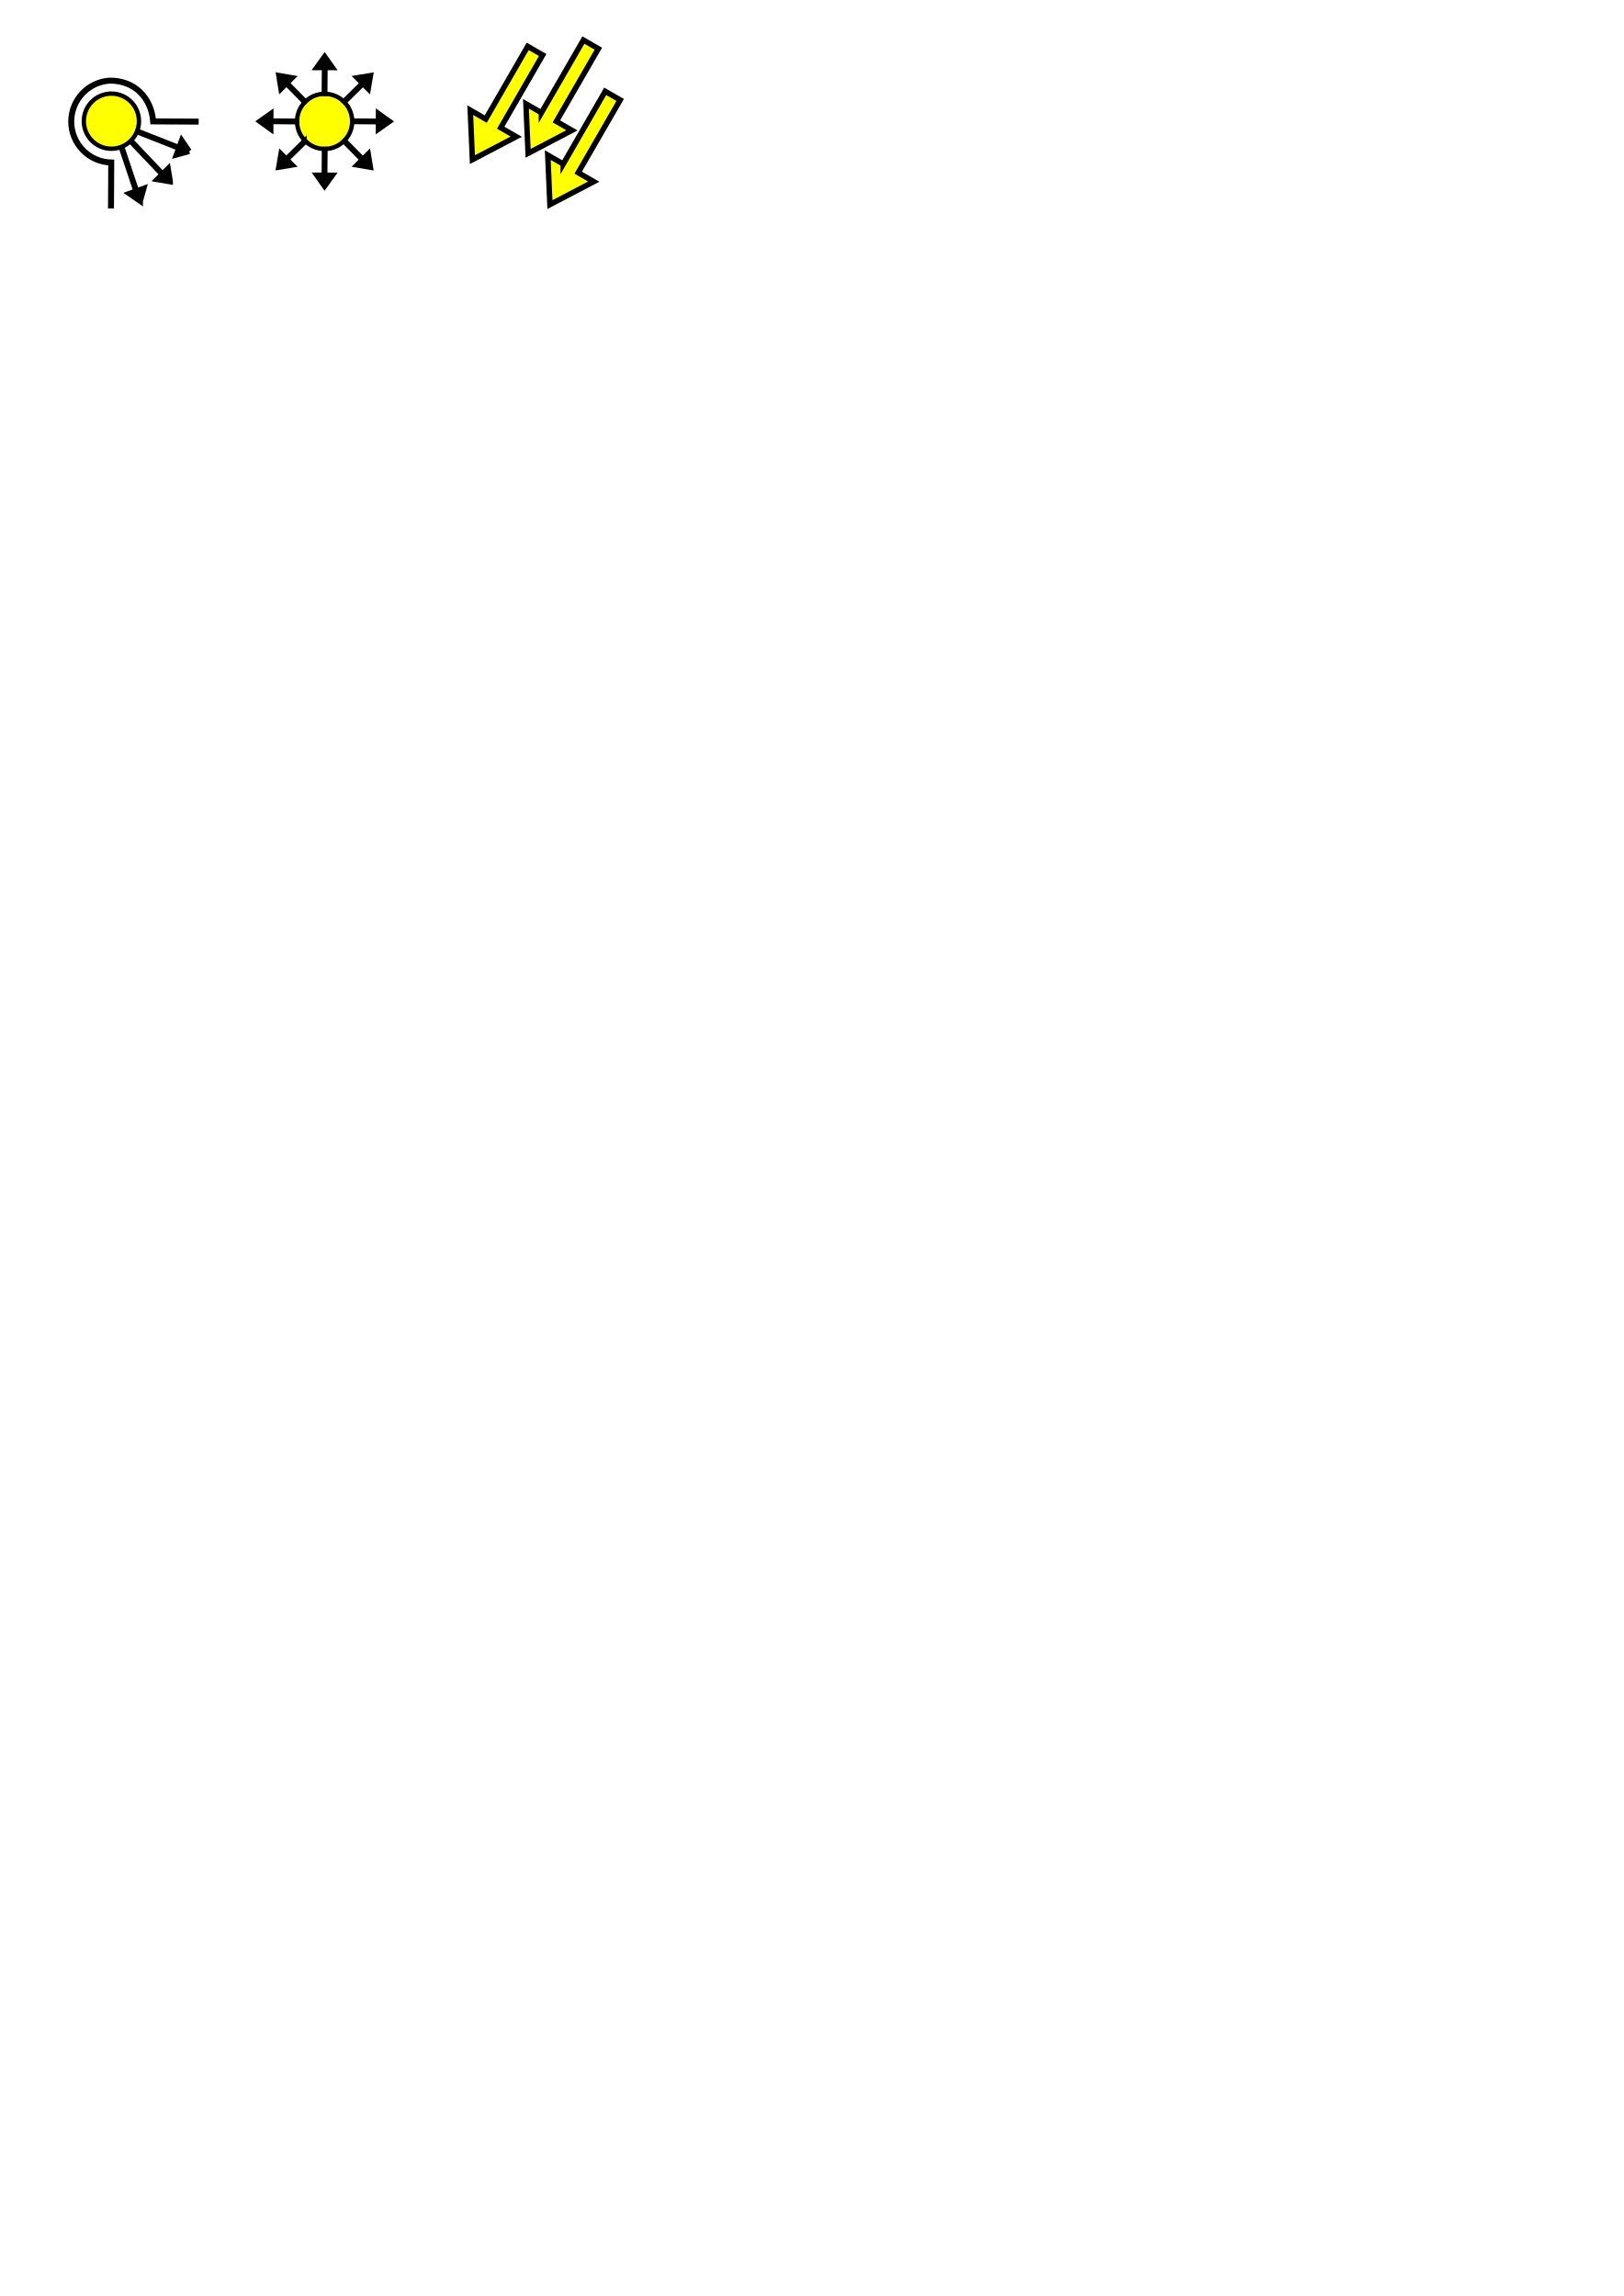
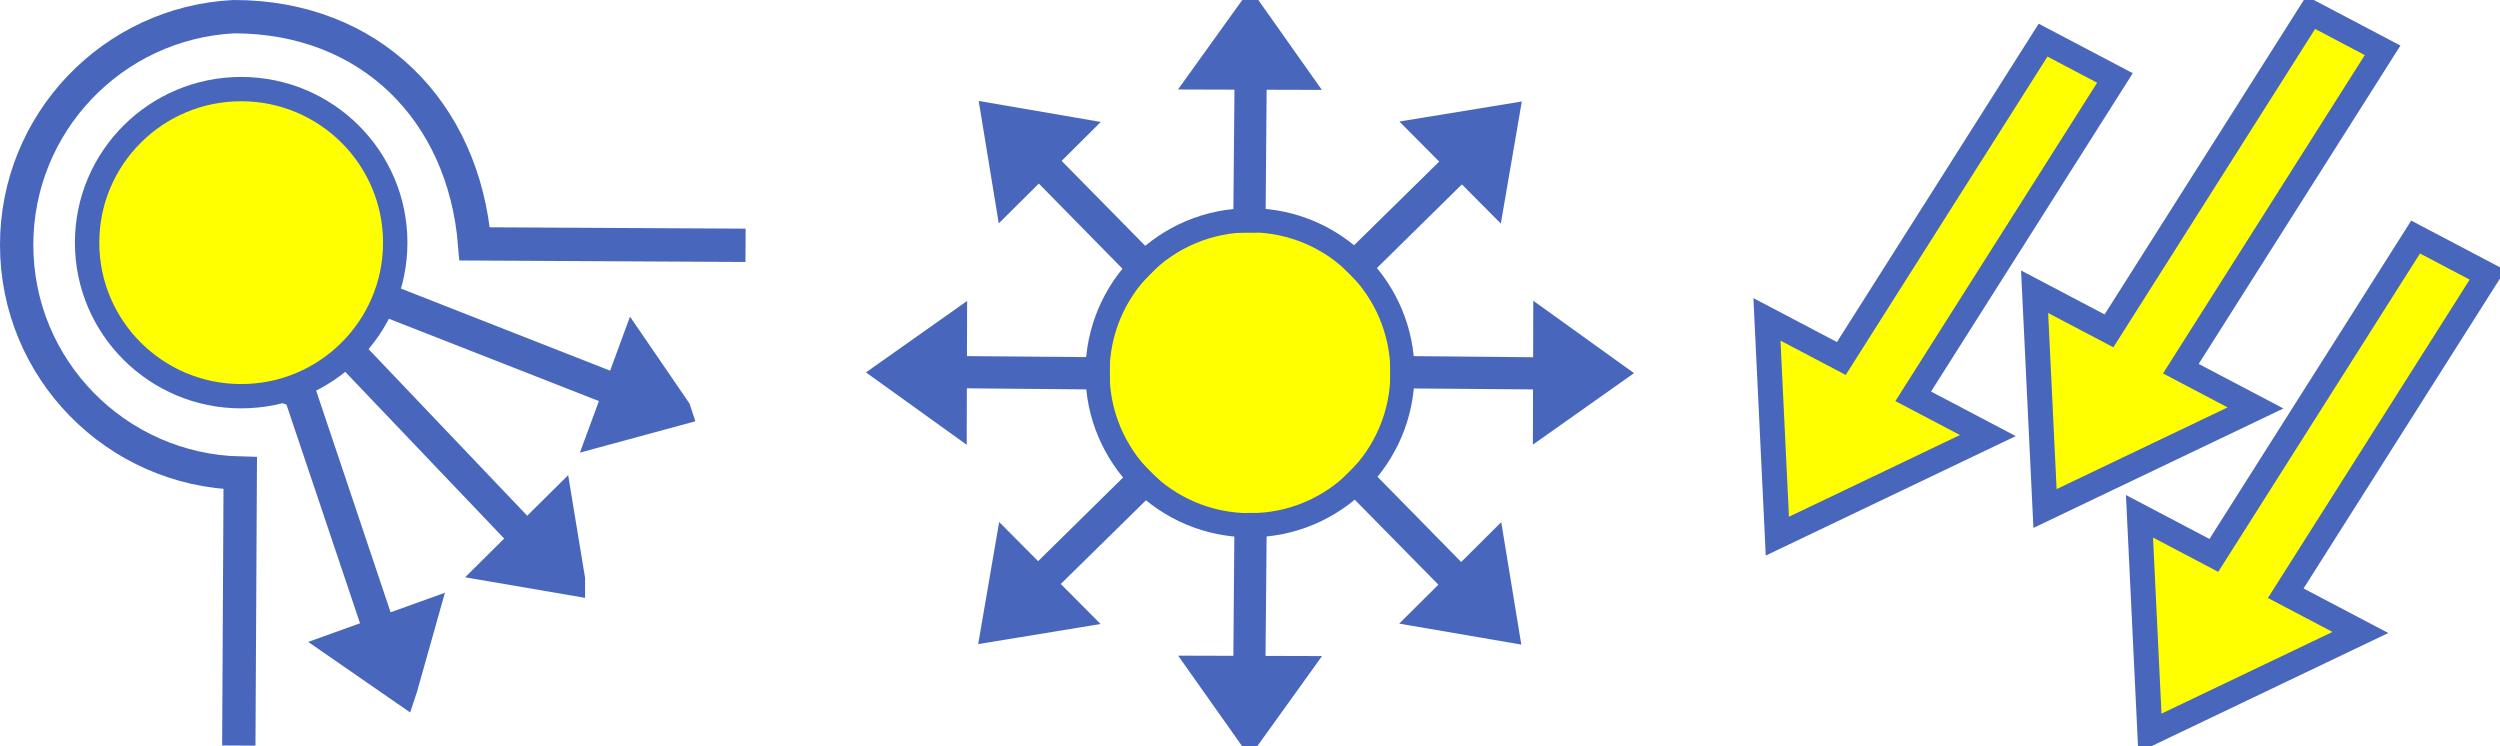
- <svg xmlns="http://www.w3.org/2000/svg" width="744.094" height="1052.362" id="svg2" version="1.1">
+ <svg xmlns="http://www.w3.org/2000/svg" width="214.605" height="64" id="svg2" version="1.1">
  <defs id="defs4">
-     <marker orient="auto" refY="0.0" refX="0.0" id="TriangleOutL" style="overflow:visible">
-       <path id="path3905" d="M 5.77,0.0 L -2.88,5.0 L -2.88,-5.0 L 5.77,0.0 z " style="fill-rule:evenodd;stroke:#000000;stroke-width:1.0pt;marker-start:none" transform="scale(0.8)" />
+     <marker orient="auto" refY="0" refX="0" id="TriangleOutL" style="overflow:visible">
+       <path id="path3905" d="m 5.77,0 -8.65,5 0,-10 8.65,5 z" style="fill-rule:evenodd;stroke:#000000;stroke-width:1pt;marker-start:none" transform="scale(0.8,0.8)" />
    </marker>
    <marker orient="auto" refY="0" refX="0" id="TriangleOutL-0" style="overflow:visible">
      <path id="path3905-9" d="m 5.77,0 -8.65,5 0,-10 8.65,5 z" style="fill-rule:evenodd;stroke:#000000;stroke-width:1pt;marker-start:none" transform="scale(0.8,0.8)" />
    </marker>
    <marker orient="auto" refY="0" refX="0" id="TriangleOutL-8" style="overflow:visible">
      <path id="path3905-5" d="m 5.77,0 -8.65,5 0,-10 8.65,5 z" style="fill-rule:evenodd;stroke:#000000;stroke-width:1pt;marker-start:none" transform="scale(0.8,0.8)" />
    </marker>
  </defs>
-   <g id="layer1">
-     <path style="fill:#ffff00;fill-opacity:1;stroke:#000000;stroke-width:8.821;stroke-miterlimit:4;stroke-opacity:1;stroke-dasharray:none;stroke-dashoffset:0" id="path3592" d="m 285.714,185.219 a 55.714,55.714 0 1 1 -111.429,0 55.714,55.714 0 1 1 111.429,0 z" transform="matrix(0.2267273,0,0,0.2267273,96.61813,13.64278)" />
-     <path id="path3757-5-1-6-0" d="m 140.173,46.515 -8.194,-8.326 -0.589,0.588 8.188,8.336 0.596,-0.598 z" style="font-size:medium;font-style:normal;font-variant:normal;font-weight:normal;font-stretch:normal;text-indent:0;text-align:start;text-decoration:none;line-height:normal;letter-spacing:normal;word-spacing:normal;text-transform:none;direction:ltr;block-progression:tb;writing-mode:lr-tb;text-anchor:start;color:#000000;fill:#000000;fill-opacity:1;fill-rule:nonzero;stroke:#000000;stroke-width:1.83;stroke-miterlimit:4;stroke-opacity:1;stroke-dasharray:none;marker:none;visibility:visible;display:inline;overflow:visible;enable-background:accumulate;font-family:Andale Mono;-inkscape-font-specification:Andale Mono" />
-     <path id="path4256-9-8-4-3" d="m 127.858,34.701 5.866,1.009 -4.902,4.874 -0.964,-5.882 z" style="fill:#000000;fill-opacity:1;fill-rule:evenodd;stroke:#000000;stroke-width:2.579;stroke-miterlimit:4;stroke-opacity:1;stroke-dasharray:none;marker-start:none" />
-     <g id="g5235-7" transform="matrix(0,-1,1,0,88.17668,425.7288)">
-       <path style="font-size:medium;font-style:normal;font-variant:normal;font-weight:normal;font-stretch:normal;text-indent:0;text-align:start;text-decoration:none;line-height:normal;letter-spacing:normal;word-spacing:normal;text-transform:none;direction:ltr;block-progression:tb;writing-mode:lr-tb;text-anchor:start;color:#000000;fill:#000000;fill-opacity:1;fill-rule:nonzero;stroke:#000000;stroke-width:1.83;stroke-miterlimit:4;stroke-opacity:1;stroke-dasharray:none;marker:none;visibility:visible;display:inline;overflow:visible;enable-background:accumulate;font-family:Andale Mono;-inkscape-font-specification:Andale Mono" d="m 370.465,48.061 0.093,-11.681 -0.833,-8.91e-4 -0.105,11.684 0.844,-0.002 z" id="path3757-5-1-6-0-5" />
-       <path style="fill:#000000;fill-opacity:1;fill-rule:evenodd;stroke:#000000;stroke-width:2.579;stroke-miterlimit:4;stroke-opacity:1;stroke-dasharray:none;marker-start:none" d="m 370.111,30.999 3.435,4.861 -6.913,-0.02 3.478,-4.841 z" id="path4256-9-8-4-3-6" />
+   <g id="layer1" transform="translate(-3.701087,-2.791163)">
+     <path style="fill:#ffff00;fill-opacity:1;stroke:#4866bc;stroke-width:8.821;stroke-miterlimit:4;stroke-opacity:1;stroke-dasharray:none;stroke-dashoffset:0" id="path3592" d="m 285.714,185.219 a 55.714,55.714 0 1 1 -111.429,0 55.714,55.714 0 1 1 111.429,0 z" transform="matrix(0.2349586,0,0,0.2349586,56.96292,-8.729653)" />
+     <path id="path3757-5-1-6-0" d="m 102.099,25.336 -8.492,-8.628 -0.611,0.61 8.485,8.639 0.617,-0.62 z" style="font-size:medium;font-style:normal;font-variant:normal;font-weight:normal;font-stretch:normal;text-indent:0;text-align:start;text-decoration:none;line-height:normal;letter-spacing:normal;word-spacing:normal;text-transform:none;direction:ltr;block-progression:tb;writing-mode:lr-tb;text-anchor:start;color:#000000;fill:#4866bc;fill-opacity:1;fill-rule:nonzero;stroke:#4866bc;stroke-width:1.896;stroke-miterlimit:4;stroke-opacity:1;stroke-dasharray:none;marker:none;visibility:visible;display:inline;overflow:visible;enable-background:accumulate;font-family:Andale Mono;-inkscape-font-specification:Andale Mono" />
+     <path id="path4256-9-8-4-3" d="m 89.337,13.093 6.079,1.045 -5.08,5.051 -0.999,-6.096 z" style="fill:#4866bc;fill-opacity:1;fill-rule:evenodd;stroke:#4866bc;stroke-width:2.673;stroke-miterlimit:4;stroke-opacity:1;stroke-dasharray:none;marker-start:none" />
+     <g id="g5235-7" transform="matrix(0,-1.036305,1.036305,0,48.21501,418.317)" style="fill:#4866bc;fill-opacity:1;stroke:#4866bc;stroke-opacity:1">
+       <path style="font-size:medium;font-style:normal;font-variant:normal;font-weight:normal;font-stretch:normal;text-indent:0;text-align:start;text-decoration:none;line-height:normal;letter-spacing:normal;word-spacing:normal;text-transform:none;direction:ltr;block-progression:tb;writing-mode:lr-tb;text-anchor:start;color:#000000;fill:#4866bc;fill-opacity:1;fill-rule:nonzero;stroke:#4866bc;stroke-width:1.83;stroke-miterlimit:4;stroke-opacity:1;stroke-dasharray:none;marker:none;visibility:visible;display:inline;overflow:visible;enable-background:accumulate;font-family:Andale Mono;-inkscape-font-specification:Andale Mono" d="m 370.465,48.061 0.093,-11.681 -0.833,-8.91e-4 -0.105,11.684 0.844,-0.002 z" id="path3757-5-1-6-0-5" />
+       <path style="fill:#4866bc;fill-opacity:1;fill-rule:evenodd;stroke:#4866bc;stroke-width:2.579;stroke-miterlimit:4;stroke-opacity:1;stroke-dasharray:none;marker-start:none" d="m 370.111,30.999 3.435,4.861 -6.913,-0.02 3.478,-4.841 z" id="path4256-9-8-4-3-6" />
    </g>
-     <g id="g5235-7-9" transform="matrix(-0.7071068,-0.7071068,0.7071068,-0.7071068,367.6157,360.1748)">
-       <path style="font-size:medium;font-style:normal;font-variant:normal;font-weight:normal;font-stretch:normal;text-indent:0;text-align:start;text-decoration:none;line-height:normal;letter-spacing:normal;word-spacing:normal;text-transform:none;direction:ltr;block-progression:tb;writing-mode:lr-tb;text-anchor:start;color:#000000;fill:#000000;fill-opacity:1;fill-rule:nonzero;stroke:#000000;stroke-width:1.83;stroke-miterlimit:4;stroke-opacity:1;stroke-dasharray:none;marker:none;visibility:visible;display:inline;overflow:visible;enable-background:accumulate;font-family:Andale Mono;-inkscape-font-specification:Andale Mono" d="m 370.465,48.061 0.093,-11.681 -0.833,-8.91e-4 -0.105,11.684 0.844,-0.002 z" id="path3757-5-1-6-0-5-9" />
-       <path style="fill:#000000;fill-opacity:1;fill-rule:evenodd;stroke:#000000;stroke-width:2.579;stroke-miterlimit:4;stroke-opacity:1;stroke-dasharray:none;marker-start:none" d="m 370.111,30.999 3.435,4.861 -6.913,-0.02 3.478,-4.841 z" id="path4256-9-8-4-3-6-6" />
+     <g id="g5235-7-9" transform="matrix(-0.732778,-0.732778,0.732778,-0.732778,337.799,350.383)" style="fill:#4866bc;fill-opacity:1;stroke:#4866bc;stroke-opacity:1">
+       <path style="font-size:medium;font-style:normal;font-variant:normal;font-weight:normal;font-stretch:normal;text-indent:0;text-align:start;text-decoration:none;line-height:normal;letter-spacing:normal;word-spacing:normal;text-transform:none;direction:ltr;block-progression:tb;writing-mode:lr-tb;text-anchor:start;color:#000000;fill:#4866bc;fill-opacity:1;fill-rule:nonzero;stroke:#4866bc;stroke-width:1.83;stroke-miterlimit:4;stroke-opacity:1;stroke-dasharray:none;marker:none;visibility:visible;display:inline;overflow:visible;enable-background:accumulate;font-family:Andale Mono;-inkscape-font-specification:Andale Mono" d="m 370.465,48.061 0.093,-11.681 -0.833,-8.91e-4 -0.105,11.684 0.844,-0.002 z" id="path3757-5-1-6-0-5-9" />
+       <path style="fill:#4866bc;fill-opacity:1;fill-rule:evenodd;stroke:#4866bc;stroke-width:2.579;stroke-miterlimit:4;stroke-opacity:1;stroke-dasharray:none;marker-start:none" d="m 370.111,30.999 3.435,4.861 -6.913,-0.02 3.478,-4.841 z" id="path4256-9-8-4-3-6-6" />
    </g>
-     <g id="g5235-7-9-2" transform="matrix(-1,0,0,-1,518.8553,116.2277)">
-       <path style="font-size:medium;font-style:normal;font-variant:normal;font-weight:normal;font-stretch:normal;text-indent:0;text-align:start;text-decoration:none;line-height:normal;letter-spacing:normal;word-spacing:normal;text-transform:none;direction:ltr;block-progression:tb;writing-mode:lr-tb;text-anchor:start;color:#000000;fill:#000000;fill-opacity:1;fill-rule:nonzero;stroke:#000000;stroke-width:1.83;stroke-miterlimit:4;stroke-opacity:1;stroke-dasharray:none;marker:none;visibility:visible;display:inline;overflow:visible;enable-background:accumulate;font-family:Andale Mono;-inkscape-font-specification:Andale Mono" d="m 370.465,48.061 0.093,-11.681 -0.833,-8.91e-4 -0.105,11.684 0.844,-0.002 z" id="path3757-5-1-6-0-5-9-7" />
-       <path style="fill:#000000;fill-opacity:1;fill-rule:evenodd;stroke:#000000;stroke-width:2.579;stroke-miterlimit:4;stroke-opacity:1;stroke-dasharray:none;marker-start:none" d="m 370.111,30.999 3.435,4.861 -6.913,-0.02 3.478,-4.841 z" id="path4256-9-8-4-3-6-6-6" />
+     <g id="g5235-7-9-2" transform="matrix(-1.036305,0,0,-1.036305,494.5292,97.57962)" style="fill:#4866bc;fill-opacity:1;stroke:#4866bc;stroke-opacity:1">
+       <path style="font-size:medium;font-style:normal;font-variant:normal;font-weight:normal;font-stretch:normal;text-indent:0;text-align:start;text-decoration:none;line-height:normal;letter-spacing:normal;word-spacing:normal;text-transform:none;direction:ltr;block-progression:tb;writing-mode:lr-tb;text-anchor:start;color:#000000;fill:#4866bc;fill-opacity:1;fill-rule:nonzero;stroke:#4866bc;stroke-width:1.83;stroke-miterlimit:4;stroke-opacity:1;stroke-dasharray:none;marker:none;visibility:visible;display:inline;overflow:visible;enable-background:accumulate;font-family:Andale Mono;-inkscape-font-specification:Andale Mono" d="m 370.465,48.061 0.093,-11.681 -0.833,-8.91e-4 -0.105,11.684 0.844,-0.002 z" id="path3757-5-1-6-0-5-9-7" />
+       <path style="fill:#4866bc;fill-opacity:1;fill-rule:evenodd;stroke:#4866bc;stroke-width:2.579;stroke-miterlimit:4;stroke-opacity:1;stroke-dasharray:none;marker-start:none" d="m 370.111,30.999 3.435,4.861 -6.913,-0.02 3.478,-4.841 z" id="path4256-9-8-4-3-6-6-6" />
    </g>
-     <g id="g5235-7-9-2-3" transform="matrix(-0.7071068,0.7071068,-0.7071068,-0.7071068,453.3012,-163.2113)">
-       <path style="font-size:medium;font-style:normal;font-variant:normal;font-weight:normal;font-stretch:normal;text-indent:0;text-align:start;text-decoration:none;line-height:normal;letter-spacing:normal;word-spacing:normal;text-transform:none;direction:ltr;block-progression:tb;writing-mode:lr-tb;text-anchor:start;color:#000000;fill:#000000;fill-opacity:1;fill-rule:nonzero;stroke:#000000;stroke-width:1.83;stroke-miterlimit:4;stroke-opacity:1;stroke-dasharray:none;marker:none;visibility:visible;display:inline;overflow:visible;enable-background:accumulate;font-family:Andale Mono;-inkscape-font-specification:Andale Mono" d="m 370.465,48.061 0.093,-11.681 -0.833,-8.91e-4 -0.105,11.684 0.844,-0.002 z" id="path3757-5-1-6-0-5-9-7-2" />
-       <path style="fill:#000000;fill-opacity:1;fill-rule:evenodd;stroke:#000000;stroke-width:2.579;stroke-miterlimit:4;stroke-opacity:1;stroke-dasharray:none;marker-start:none" d="m 370.111,30.999 3.435,4.861 -6.913,-0.02 3.478,-4.841 z" id="path4256-9-8-4-3-6-6-6-1" />
+     <g id="g5235-7-9-2-3" transform="matrix(-0.732778,0.732778,-0.732778,-0.732778,426.5952,-192.0044)" style="fill:#4866bc;fill-opacity:1;stroke:#4866bc;stroke-opacity:1">
+       <path style="font-size:medium;font-style:normal;font-variant:normal;font-weight:normal;font-stretch:normal;text-indent:0;text-align:start;text-decoration:none;line-height:normal;letter-spacing:normal;word-spacing:normal;text-transform:none;direction:ltr;block-progression:tb;writing-mode:lr-tb;text-anchor:start;color:#000000;fill:#4866bc;fill-opacity:1;fill-rule:nonzero;stroke:#4866bc;stroke-width:1.83;stroke-miterlimit:4;stroke-opacity:1;stroke-dasharray:none;marker:none;visibility:visible;display:inline;overflow:visible;enable-background:accumulate;font-family:Andale Mono;-inkscape-font-specification:Andale Mono" d="m 370.465,48.061 0.093,-11.681 -0.833,-8.91e-4 -0.105,11.684 0.844,-0.002 z" id="path3757-5-1-6-0-5-9-7-2" />
+       <path style="fill:#4866bc;fill-opacity:1;fill-rule:evenodd;stroke:#4866bc;stroke-width:2.579;stroke-miterlimit:4;stroke-opacity:1;stroke-dasharray:none;marker-start:none" d="m 370.111,30.999 3.435,4.861 -6.913,-0.02 3.478,-4.841 z" id="path4256-9-8-4-3-6-6-6-1" />
    </g>
-     <g id="g5235-7-9-2-3-5" transform="matrix(0,1,-1,0,209.3542,-314.4508)">
-       <path style="font-size:medium;font-style:normal;font-variant:normal;font-weight:normal;font-stretch:normal;text-indent:0;text-align:start;text-decoration:none;line-height:normal;letter-spacing:normal;word-spacing:normal;text-transform:none;direction:ltr;block-progression:tb;writing-mode:lr-tb;text-anchor:start;color:#000000;fill:#000000;fill-opacity:1;fill-rule:nonzero;stroke:#000000;stroke-width:1.83;stroke-miterlimit:4;stroke-opacity:1;stroke-dasharray:none;marker:none;visibility:visible;display:inline;overflow:visible;enable-background:accumulate;font-family:Andale Mono;-inkscape-font-specification:Andale Mono" d="m 370.465,48.061 0.093,-11.681 -0.833,-8.91e-4 -0.105,11.684 0.844,-0.002 z" id="path3757-5-1-6-0-5-9-7-2-9" />
-       <path style="fill:#000000;fill-opacity:1;fill-rule:evenodd;stroke:#000000;stroke-width:2.579;stroke-miterlimit:4;stroke-opacity:1;stroke-dasharray:none;marker-start:none" d="m 370.111,30.999 3.435,4.861 -6.913,-0.02 3.478,-4.841 z" id="path4256-9-8-4-3-6-6-6-1-9" />
+     <g id="g5235-7-9-2-3-5" transform="matrix(0,1.036305,-1.036305,0,173.7918,-348.7346)" style="fill:#4866bc;fill-opacity:1;stroke:#4866bc;stroke-opacity:1">
+       <path style="font-size:medium;font-style:normal;font-variant:normal;font-weight:normal;font-stretch:normal;text-indent:0;text-align:start;text-decoration:none;line-height:normal;letter-spacing:normal;word-spacing:normal;text-transform:none;direction:ltr;block-progression:tb;writing-mode:lr-tb;text-anchor:start;color:#000000;fill:#4866bc;fill-opacity:1;fill-rule:nonzero;stroke:#4866bc;stroke-width:1.83;stroke-miterlimit:4;stroke-opacity:1;stroke-dasharray:none;marker:none;visibility:visible;display:inline;overflow:visible;enable-background:accumulate;font-family:Andale Mono;-inkscape-font-specification:Andale Mono" d="m 370.465,48.061 0.093,-11.681 -0.833,-8.91e-4 -0.105,11.684 0.844,-0.002 z" id="path3757-5-1-6-0-5-9-7-2-9" />
+       <path style="fill:#4866bc;fill-opacity:1;fill-rule:evenodd;stroke:#4866bc;stroke-width:2.579;stroke-miterlimit:4;stroke-opacity:1;stroke-dasharray:none;marker-start:none" d="m 370.111,30.999 3.435,4.861 -6.913,-0.02 3.478,-4.841 z" id="path4256-9-8-4-3-6-6-6-1-9" />
    </g>
-     <g id="g5235-7-9-2-3-5-1" transform="matrix(0.7071068,0.7071068,-0.7071068,0.7071068,-70.0849,-248.8967)">
-       <path style="font-size:medium;font-style:normal;font-variant:normal;font-weight:normal;font-stretch:normal;text-indent:0;text-align:start;text-decoration:none;line-height:normal;letter-spacing:normal;word-spacing:normal;text-transform:none;direction:ltr;block-progression:tb;writing-mode:lr-tb;text-anchor:start;color:#000000;fill:#000000;fill-opacity:1;fill-rule:nonzero;stroke:#000000;stroke-width:1.83;stroke-miterlimit:4;stroke-opacity:1;stroke-dasharray:none;marker:none;visibility:visible;display:inline;overflow:visible;enable-background:accumulate;font-family:Andale Mono;-inkscape-font-specification:Andale Mono" d="m 370.465,48.061 0.093,-11.681 -0.833,-8.91e-4 -0.105,11.684 0.844,-0.002 z" id="path3757-5-1-6-0-5-9-7-2-9-4" />
-       <path style="fill:#000000;fill-opacity:1;fill-rule:evenodd;stroke:#000000;stroke-width:2.579;stroke-miterlimit:4;stroke-opacity:1;stroke-dasharray:none;marker-start:none" d="m 370.111,30.999 3.435,4.861 -6.913,-0.02 3.478,-4.841 z" id="path4256-9-8-4-3-6-6-6-1-9-9" />
+     <g id="g5235-7-9-2-3-5-1" transform="matrix(0.732778,0.732778,-0.732778,0.732778,-115.7922,-280.8006)" style="fill:#4866bc;fill-opacity:1;stroke:#4866bc;stroke-opacity:1">
+       <path style="font-size:medium;font-style:normal;font-variant:normal;font-weight:normal;font-stretch:normal;text-indent:0;text-align:start;text-decoration:none;line-height:normal;letter-spacing:normal;word-spacing:normal;text-transform:none;direction:ltr;block-progression:tb;writing-mode:lr-tb;text-anchor:start;color:#000000;fill:#4866bc;fill-opacity:1;fill-rule:nonzero;stroke:#4866bc;stroke-width:1.83;stroke-miterlimit:4;stroke-opacity:1;stroke-dasharray:none;marker:none;visibility:visible;display:inline;overflow:visible;enable-background:accumulate;font-family:Andale Mono;-inkscape-font-specification:Andale Mono" d="m 370.465,48.061 0.093,-11.681 -0.833,-8.91e-4 -0.105,11.684 0.844,-0.002 z" id="path3757-5-1-6-0-5-9-7-2-9-4" />
+       <path style="fill:#4866bc;fill-opacity:1;fill-rule:evenodd;stroke:#4866bc;stroke-width:2.579;stroke-miterlimit:4;stroke-opacity:1;stroke-dasharray:none;marker-start:none" d="m 370.111,30.999 3.435,4.861 -6.913,-0.02 3.478,-4.841 z" id="path4256-9-8-4-3-6-6-6-1-9-9" />
    </g>
-     <g id="g5235-7-9-2-3-5-1-1" transform="translate(-221.3244,-4.949752)">
-       <path style="font-size:medium;font-style:normal;font-variant:normal;font-weight:normal;font-stretch:normal;text-indent:0;text-align:start;text-decoration:none;line-height:normal;letter-spacing:normal;word-spacing:normal;text-transform:none;direction:ltr;block-progression:tb;writing-mode:lr-tb;text-anchor:start;color:#000000;fill:#000000;fill-opacity:1;fill-rule:nonzero;stroke:#000000;stroke-width:1.83;stroke-miterlimit:4;stroke-opacity:1;stroke-dasharray:none;marker:none;visibility:visible;display:inline;overflow:visible;enable-background:accumulate;font-family:Andale Mono;-inkscape-font-specification:Andale Mono" d="m 370.465,48.061 0.093,-11.681 -0.833,-8.91e-4 -0.105,11.684 0.844,-0.002 z" id="path3757-5-1-6-0-5-9-7-2-9-4-0" />
-       <path style="fill:#000000;fill-opacity:1;fill-rule:evenodd;stroke:#000000;stroke-width:2.579;stroke-miterlimit:4;stroke-opacity:1;stroke-dasharray:none;marker-start:none" d="m 370.111,30.999 3.435,4.861 -6.913,-0.02 3.478,-4.841 z" id="path4256-9-8-4-3-6-6-6-1-9-9-7" />
+     <g id="g5235-7-9-2-3-5-1-1" transform="matrix(1.036305,0,0,1.036305,-272.5224,-27.99718)" style="fill:#4866bc;fill-opacity:1;stroke:#4866bc;stroke-opacity:1;stroke-linecap:butt">
+       <path style="font-size:medium;font-style:normal;font-variant:normal;font-weight:normal;font-stretch:normal;text-indent:0;text-align:start;text-decoration:none;line-height:normal;letter-spacing:normal;word-spacing:normal;text-transform:none;direction:ltr;block-progression:tb;writing-mode:lr-tb;text-anchor:start;color:#000000;fill:#4866bc;fill-opacity:1;fill-rule:nonzero;stroke:#4866bc;stroke-width:1.83;stroke-miterlimit:4;stroke-opacity:1;stroke-dasharray:none;marker:none;visibility:visible;display:inline;overflow:visible;enable-background:accumulate;font-family:Andale Mono;-inkscape-font-specification:Andale Mono;stroke-linecap:butt" d="m 370.465,48.061 0.093,-11.681 -0.833,-8.91e-4 -0.105,11.684 0.844,-0.002 z" id="path3757-5-1-6-0-5-9-7-2-9-4-0" />
+       <path style="fill:#4866bc;fill-opacity:1;fill-rule:evenodd;stroke:#4866bc;stroke-width:2.579;stroke-miterlimit:4;stroke-opacity:1;stroke-dasharray:none;marker-start:none;stroke-linecap:butt" d="m 370.111,30.999 3.435,4.861 -6.913,-0.02 3.478,-4.841 z" id="path4256-9-8-4-3-6-6-6-1-9-9-7" />
    </g>
-     <g id="g5663" transform="translate(-221.3244,-4.949747)">
-       <g transform="translate(-23.625,-15.00008)" id="g5650">
-         <path style="fill:none;stroke:#000000;stroke-width:2.737;stroke-miterlimit:4;stroke-opacity:1;stroke-dasharray:none;stroke-dashoffset:0" d="m 335.99,75.7 -20.847,-0.111 c -0.9,-10.926 -8.559,-18.692 -19.744,-18.692 -9.922,0.503 -17.805,8.728 -17.805,18.775 0,10.223 8.165,18.539 18.332,18.775 l -0.111,21.041" id="path3592-9-4" />
-         <path style="fill:#ffff00;fill-opacity:1;stroke:#000000;stroke-width:8.821;stroke-miterlimit:4;stroke-opacity:1;stroke-dasharray:none;stroke-dashoffset:0" id="path3592-2" d="m 285.714,185.219 c 0,30.77 -24.944,55.714 -55.714,55.714 -30.77,0 -55.714,-24.944 -55.714,-55.714 0,-30.77 24.944,-55.714 55.714,-55.714 30.77,0 55.714,24.944 55.714,55.714 z" transform="matrix(0.2267273,0,0,0.2267273,243.8542,33.49343)" />
-         <g id="g5590">
-           <path style="font-size:medium;font-style:normal;font-variant:normal;font-weight:normal;font-stretch:normal;text-indent:0;text-align:start;text-decoration:none;line-height:normal;letter-spacing:normal;word-spacing:normal;text-transform:none;direction:ltr;block-progression:tb;writing-mode:lr-tb;text-anchor:start;color:#000000;fill:#000000;fill-opacity:1;fill-rule:nonzero;stroke:#000000;stroke-width:1.83;stroke-miterlimit:4;stroke-opacity:1;stroke-dasharray:none;marker:none;visibility:visible;display:inline;overflow:visible;enable-background:accumulate;font-family:Andale Mono;-inkscape-font-specification:Andale Mono" d="m 304.844,85.113 14.444,15.201 0.589,-0.588 -14.438,-15.211 -0.596,0.598 0,-4.3e-5 z" id="path3757-5-1-6-0-5-9-7-2-90" />
-           <path style="fill:#000000;fill-opacity:1;fill-rule:evenodd;stroke:#000000;stroke-width:2.579;stroke-miterlimit:4;stroke-opacity:1;stroke-dasharray:none;marker-start:none" d="m 322.909,103.177 -5.866,-1.009 4.902,-4.874 0.964,5.882 z" id="path4256-9-8-4-3-6-6-6-1-2" />
-         </g>
-         <g transform="matrix(0.9063078,-0.4226183,0.4226183,0.9063078,-4.670162,132.2516)" id="g5590-9">
-           <path style="font-size:medium;font-style:normal;font-variant:normal;font-weight:normal;font-stretch:normal;text-indent:0;text-align:start;text-decoration:none;line-height:normal;letter-spacing:normal;word-spacing:normal;text-transform:none;direction:ltr;block-progression:tb;writing-mode:lr-tb;text-anchor:start;color:#000000;fill:#000000;fill-opacity:1;fill-rule:nonzero;stroke:#000000;stroke-width:1.83;stroke-miterlimit:4;stroke-opacity:1;stroke-dasharray:none;marker:none;visibility:visible;display:inline;overflow:visible;enable-background:accumulate;font-family:Andale Mono;-inkscape-font-specification:Andale Mono" d="m 304.844,85.113 14.444,15.201 0.589,-0.588 -14.438,-15.211 -0.596,0.598 0,-4.3e-5 z" id="path3757-5-1-6-0-5-9-7-2-90-6" />
-           <path style="fill:#000000;fill-opacity:1;fill-rule:evenodd;stroke:#000000;stroke-width:2.579;stroke-miterlimit:4;stroke-opacity:1;stroke-dasharray:none;marker-start:none" d="m 322.909,103.177 -5.866,-1.009 4.902,-4.874 0.964,5.882 z" id="path4256-9-8-4-3-6-6-6-1-2-2" />
-         </g>
-         <g transform="matrix(0.9063078,0.4226183,-0.4226183,0.9063078,60.12455,-117.887)" id="g5590-4">
-           <path style="font-size:medium;font-style:normal;font-variant:normal;font-weight:normal;font-stretch:normal;text-indent:0;text-align:start;text-decoration:none;line-height:normal;letter-spacing:normal;word-spacing:normal;text-transform:none;direction:ltr;block-progression:tb;writing-mode:lr-tb;text-anchor:start;color:#000000;fill:#000000;fill-opacity:1;fill-rule:nonzero;stroke:#000000;stroke-width:1.83;stroke-miterlimit:4;stroke-opacity:1;stroke-dasharray:none;marker:none;visibility:visible;display:inline;overflow:visible;enable-background:accumulate;font-family:Andale Mono;-inkscape-font-specification:Andale Mono" d="m 304.844,85.113 14.444,15.201 0.589,-0.588 -14.438,-15.211 -0.596,0.598 0,-4.3e-5 z" id="path3757-5-1-6-0-5-9-7-2-90-9" />
-           <path style="fill:#000000;fill-opacity:1;fill-rule:evenodd;stroke:#000000;stroke-width:2.579;stroke-miterlimit:4;stroke-opacity:1;stroke-dasharray:none;marker-start:none" d="m 322.909,103.177 -5.866,-1.009 4.902,-4.874 0.964,5.882 z" id="path4256-9-8-4-3-6-6-6-1-2-9" />
-         </g>
-       </g>
+     <path style="fill:none;stroke:#4866bc;stroke-width:2.861;stroke-linecap:square;stroke-miterlimit:4;stroke-opacity:1;stroke-dasharray:none;stroke-dashoffset:0" d="M 66.27,23.842 44.445,23.726 C 43.502,12.325 35.483,4.222 23.773,4.222 13.385,4.746 5.131,13.329 5.131,23.813 c 0,10.668 8.548,19.346 19.193,19.592 l -0.116,21.956" id="path3592-9-4" />
+     <path style="fill:#ffff00;fill-opacity:1;stroke:#4866bc;stroke-width:8.821;stroke-miterlimit:4;stroke-opacity:1;stroke-dasharray:none;stroke-dashoffset:0" id="path3592-2" d="m 285.714,185.219 a 55.714,55.714 0 1 1 -111.429,0 55.714,55.714 0 1 1 111.429,0 z" transform="matrix(0.2373765,0,0,0.2365924,-30.19264,-20.20052)" />
+     <g id="g5590" transform="matrix(1.046969,0,0,1.043511,-285.5004,-55.15127)" style="fill:#4866bc;fill-opacity:1;stroke:#4866bc;stroke-opacity:1">
+       <path style="font-size:medium;font-style:normal;font-variant:normal;font-weight:normal;font-stretch:normal;text-indent:0;text-align:start;text-decoration:none;line-height:normal;letter-spacing:normal;word-spacing:normal;text-transform:none;direction:ltr;block-progression:tb;writing-mode:lr-tb;text-anchor:start;color:#000000;fill:#4866bc;fill-opacity:1;fill-rule:nonzero;stroke:#4866bc;stroke-width:1.83;stroke-miterlimit:4;stroke-opacity:1;stroke-dasharray:none;marker:none;visibility:visible;display:inline;overflow:visible;enable-background:accumulate;font-family:Andale Mono;-inkscape-font-specification:Andale Mono" d="m 304.844,85.113 14.444,15.201 0.589,-0.588 -14.438,-15.211 -0.596,0.598 0,-4.3e-5 z" id="path3757-5-1-6-0-5-9-7-2-90" />
+       <path style="fill:#4866bc;fill-opacity:1;fill-rule:evenodd;stroke:#4866bc;stroke-width:2.579;stroke-miterlimit:4;stroke-opacity:1;stroke-dasharray:none;marker-start:none" d="m 322.909,103.177 -5.866,-1.009 4.902,-4.874 0.964,5.882 z" id="path4256-9-8-4-3-6-6-6-1-2" />
    </g>
-     <g id="g5788" transform="translate(-259.5082,-131.7936)">
-       <path id="path3757-4-3-5" d="m 482.105,186.368 -7.092,-4.094 0.991,22.687 20.072,-10.526 -7.117,-4.109 19.237,-33.319 -6.854,-3.957 -19.237,33.319 z" style="font-size:medium;font-style:normal;font-variant:normal;font-weight:normal;font-stretch:normal;text-indent:0;text-align:start;text-decoration:none;line-height:normal;letter-spacing:normal;word-spacing:normal;text-transform:none;direction:ltr;block-progression:tb;writing-mode:lr-tb;text-anchor:start;color:#000000;fill:#ffff00;fill-opacity:1;fill-rule:nonzero;stroke:#000000;stroke-width:2.5;stroke-miterlimit:4;stroke-opacity:1;stroke-dasharray:none;marker:none;visibility:visible;display:inline;overflow:visible;enable-background:accumulate;font-family:Andale Mono;-inkscape-font-specification:Andale Mono" />
-       <path id="path3757-4-3-5-1" d="m 507.625,183.475 -7.092,-4.094 0.991,22.687 20.072,-10.526 -7.117,-4.109 19.237,-33.319 -6.854,-3.957 -19.237,33.319 z" style="font-size:medium;font-style:normal;font-variant:normal;font-weight:normal;font-stretch:normal;text-indent:0;text-align:start;text-decoration:none;line-height:normal;letter-spacing:normal;word-spacing:normal;text-transform:none;direction:ltr;block-progression:tb;writing-mode:lr-tb;text-anchor:start;color:#000000;fill:#ffff00;fill-opacity:1;fill-rule:nonzero;stroke:#000000;stroke-width:2.5;stroke-miterlimit:4;stroke-opacity:1;stroke-dasharray:none;marker:none;visibility:visible;display:inline;overflow:visible;enable-background:accumulate;font-family:Andale Mono;-inkscape-font-specification:Andale Mono" />
-       <path id="path3757-4-3-5-1-7" d="m 517.625,206.975 -7.092,-4.094 0.991,22.687 20.072,-10.526 -7.117,-4.109 19.237,-33.319 -6.854,-3.957 -19.237,33.319 z" style="font-size:medium;font-style:normal;font-variant:normal;font-weight:normal;font-stretch:normal;text-indent:0;text-align:start;text-decoration:none;line-height:normal;letter-spacing:normal;word-spacing:normal;text-transform:none;direction:ltr;block-progression:tb;writing-mode:lr-tb;text-anchor:start;color:#000000;fill:#ffff00;fill-opacity:1;fill-rule:nonzero;stroke:#000000;stroke-width:2.5;stroke-miterlimit:4;stroke-opacity:1;stroke-dasharray:none;marker:none;visibility:visible;display:inline;overflow:visible;enable-background:accumulate;font-family:Andale Mono;-inkscape-font-specification:Andale Mono" />
+     <g transform="matrix(0.9488761,-0.4410066,0.4424682,0.9457417,-290.3899,82.85469)" id="g5590-9" style="fill:#4866bc;fill-opacity:1;stroke:#4866bc;stroke-opacity:1">
+       <path style="font-size:medium;font-style:normal;font-variant:normal;font-weight:normal;font-stretch:normal;text-indent:0;text-align:start;text-decoration:none;line-height:normal;letter-spacing:normal;word-spacing:normal;text-transform:none;direction:ltr;block-progression:tb;writing-mode:lr-tb;text-anchor:start;color:#000000;fill:#4866bc;fill-opacity:1;fill-rule:nonzero;stroke:#4866bc;stroke-width:1.83;stroke-miterlimit:4;stroke-opacity:1;stroke-dasharray:none;marker:none;visibility:visible;display:inline;overflow:visible;enable-background:accumulate;font-family:Andale Mono;-inkscape-font-specification:Andale Mono" d="m 304.844,85.113 14.444,15.201 0.589,-0.588 -14.438,-15.211 -0.596,0.598 0,-4.3e-5 z" id="path3757-5-1-6-0-5-9-7-2-90-6" />
+       <path style="fill:#4866bc;fill-opacity:1;fill-rule:evenodd;stroke:#4866bc;stroke-width:2.579;stroke-miterlimit:4;stroke-opacity:1;stroke-dasharray:none;marker-start:none" d="m 322.909,103.177 -5.866,-1.009 4.902,-4.874 0.964,5.882 z" id="path4256-9-8-4-3-6-6-6-1-2-2" />
    </g>
+     <g transform="matrix(0.9488761,0.4410066,-0.4424682,0.9457417,-222.5519,-178.1675)" id="g5590-4" style="fill:#4866bc;fill-opacity:1;stroke:#4866bc;stroke-opacity:1">
+       <path style="font-size:medium;font-style:normal;font-variant:normal;font-weight:normal;font-stretch:normal;text-indent:0;text-align:start;text-decoration:none;line-height:normal;letter-spacing:normal;word-spacing:normal;text-transform:none;direction:ltr;block-progression:tb;writing-mode:lr-tb;text-anchor:start;color:#000000;fill:#4866bc;fill-opacity:1;fill-rule:nonzero;stroke:#4866bc;stroke-width:1.83;stroke-miterlimit:4;stroke-opacity:1;stroke-dasharray:none;marker:none;visibility:visible;display:inline;overflow:visible;enable-background:accumulate;font-family:Andale Mono;-inkscape-font-specification:Andale Mono" d="m 304.844,85.113 14.444,15.201 0.589,-0.588 -14.438,-15.211 -0.596,0.598 0,-4.3e-5 z" id="path3757-5-1-6-0-5-9-7-2-90-9" />
+       <path style="fill:#4866bc;fill-opacity:1;fill-rule:evenodd;stroke:#4866bc;stroke-width:2.579;stroke-miterlimit:4;stroke-opacity:1;stroke-dasharray:none;marker-start:none" d="m 322.909,103.177 -5.866,-1.009 4.902,-4.874 0.964,5.882 z" id="path4256-9-8-4-3-6-6-6-1-2-9" />
+     </g>
+     <path style="font-size:medium;font-style:normal;font-variant:normal;font-weight:normal;font-stretch:normal;text-indent:0;text-align:start;text-decoration:none;line-height:normal;letter-spacing:normal;word-spacing:normal;text-transform:none;direction:ltr;block-progression:tb;writing-mode:lr-tb;text-anchor:start;color:#000000;fill:#ffff00;fill-opacity:1;fill-rule:nonzero;stroke:#4866bc;stroke-width:2.148;stroke-miterlimit:4;stroke-opacity:1;stroke-dasharray:none;marker:none;visibility:visible;display:inline;overflow:visible;enable-background:accumulate;font-family:Andale Mono;-inkscape-font-specification:Andale Mono" d="m 161.764,33.565 -6.384,-3.358 0.893,18.608 18.07,-8.634 -6.408,-3.37 L 185.253,9.483 179.083,6.238 161.764,33.565 z" id="path3757-4-3-5" />
+     <path style="font-size:medium;font-style:normal;font-variant:normal;font-weight:normal;font-stretch:normal;text-indent:0;text-align:start;text-decoration:none;line-height:normal;letter-spacing:normal;word-spacing:normal;text-transform:none;direction:ltr;block-progression:tb;writing-mode:lr-tb;text-anchor:start;color:#000000;fill:#ffff00;fill-opacity:1;fill-rule:nonzero;stroke:#4866bc;stroke-width:2.148;stroke-miterlimit:4;stroke-opacity:1;stroke-dasharray:none;marker:none;visibility:visible;display:inline;overflow:visible;enable-background:accumulate;font-family:Andale Mono;-inkscape-font-specification:Andale Mono" d="m 184.74,31.193 -6.384,-3.358 0.893,18.608 18.07,-8.634 -6.408,-3.37 17.318,-27.328 -6.171,-3.246 -17.318,27.328 z" id="path3757-4-3-5-1" />
+     <path style="font-size:medium;font-style:normal;font-variant:normal;font-weight:normal;font-stretch:normal;text-indent:0;text-align:start;text-decoration:none;line-height:normal;letter-spacing:normal;word-spacing:normal;text-transform:none;direction:ltr;block-progression:tb;writing-mode:lr-tb;text-anchor:start;color:#000000;fill:#ffff00;fill-opacity:1;fill-rule:nonzero;stroke:#4866bc;stroke-width:2.148;stroke-miterlimit:4;stroke-opacity:1;stroke-dasharray:none;marker:none;visibility:visible;display:inline;overflow:visible;enable-background:accumulate;font-family:Andale Mono;-inkscape-font-specification:Andale Mono" d="m 193.743,50.468 -6.384,-3.358 0.893,18.608 18.07,-8.634 -6.408,-3.37 17.318,-27.328 -6.171,-3.246 -17.318,27.328 z" id="path3757-4-3-5-1-7" />
  </g>
</svg>
